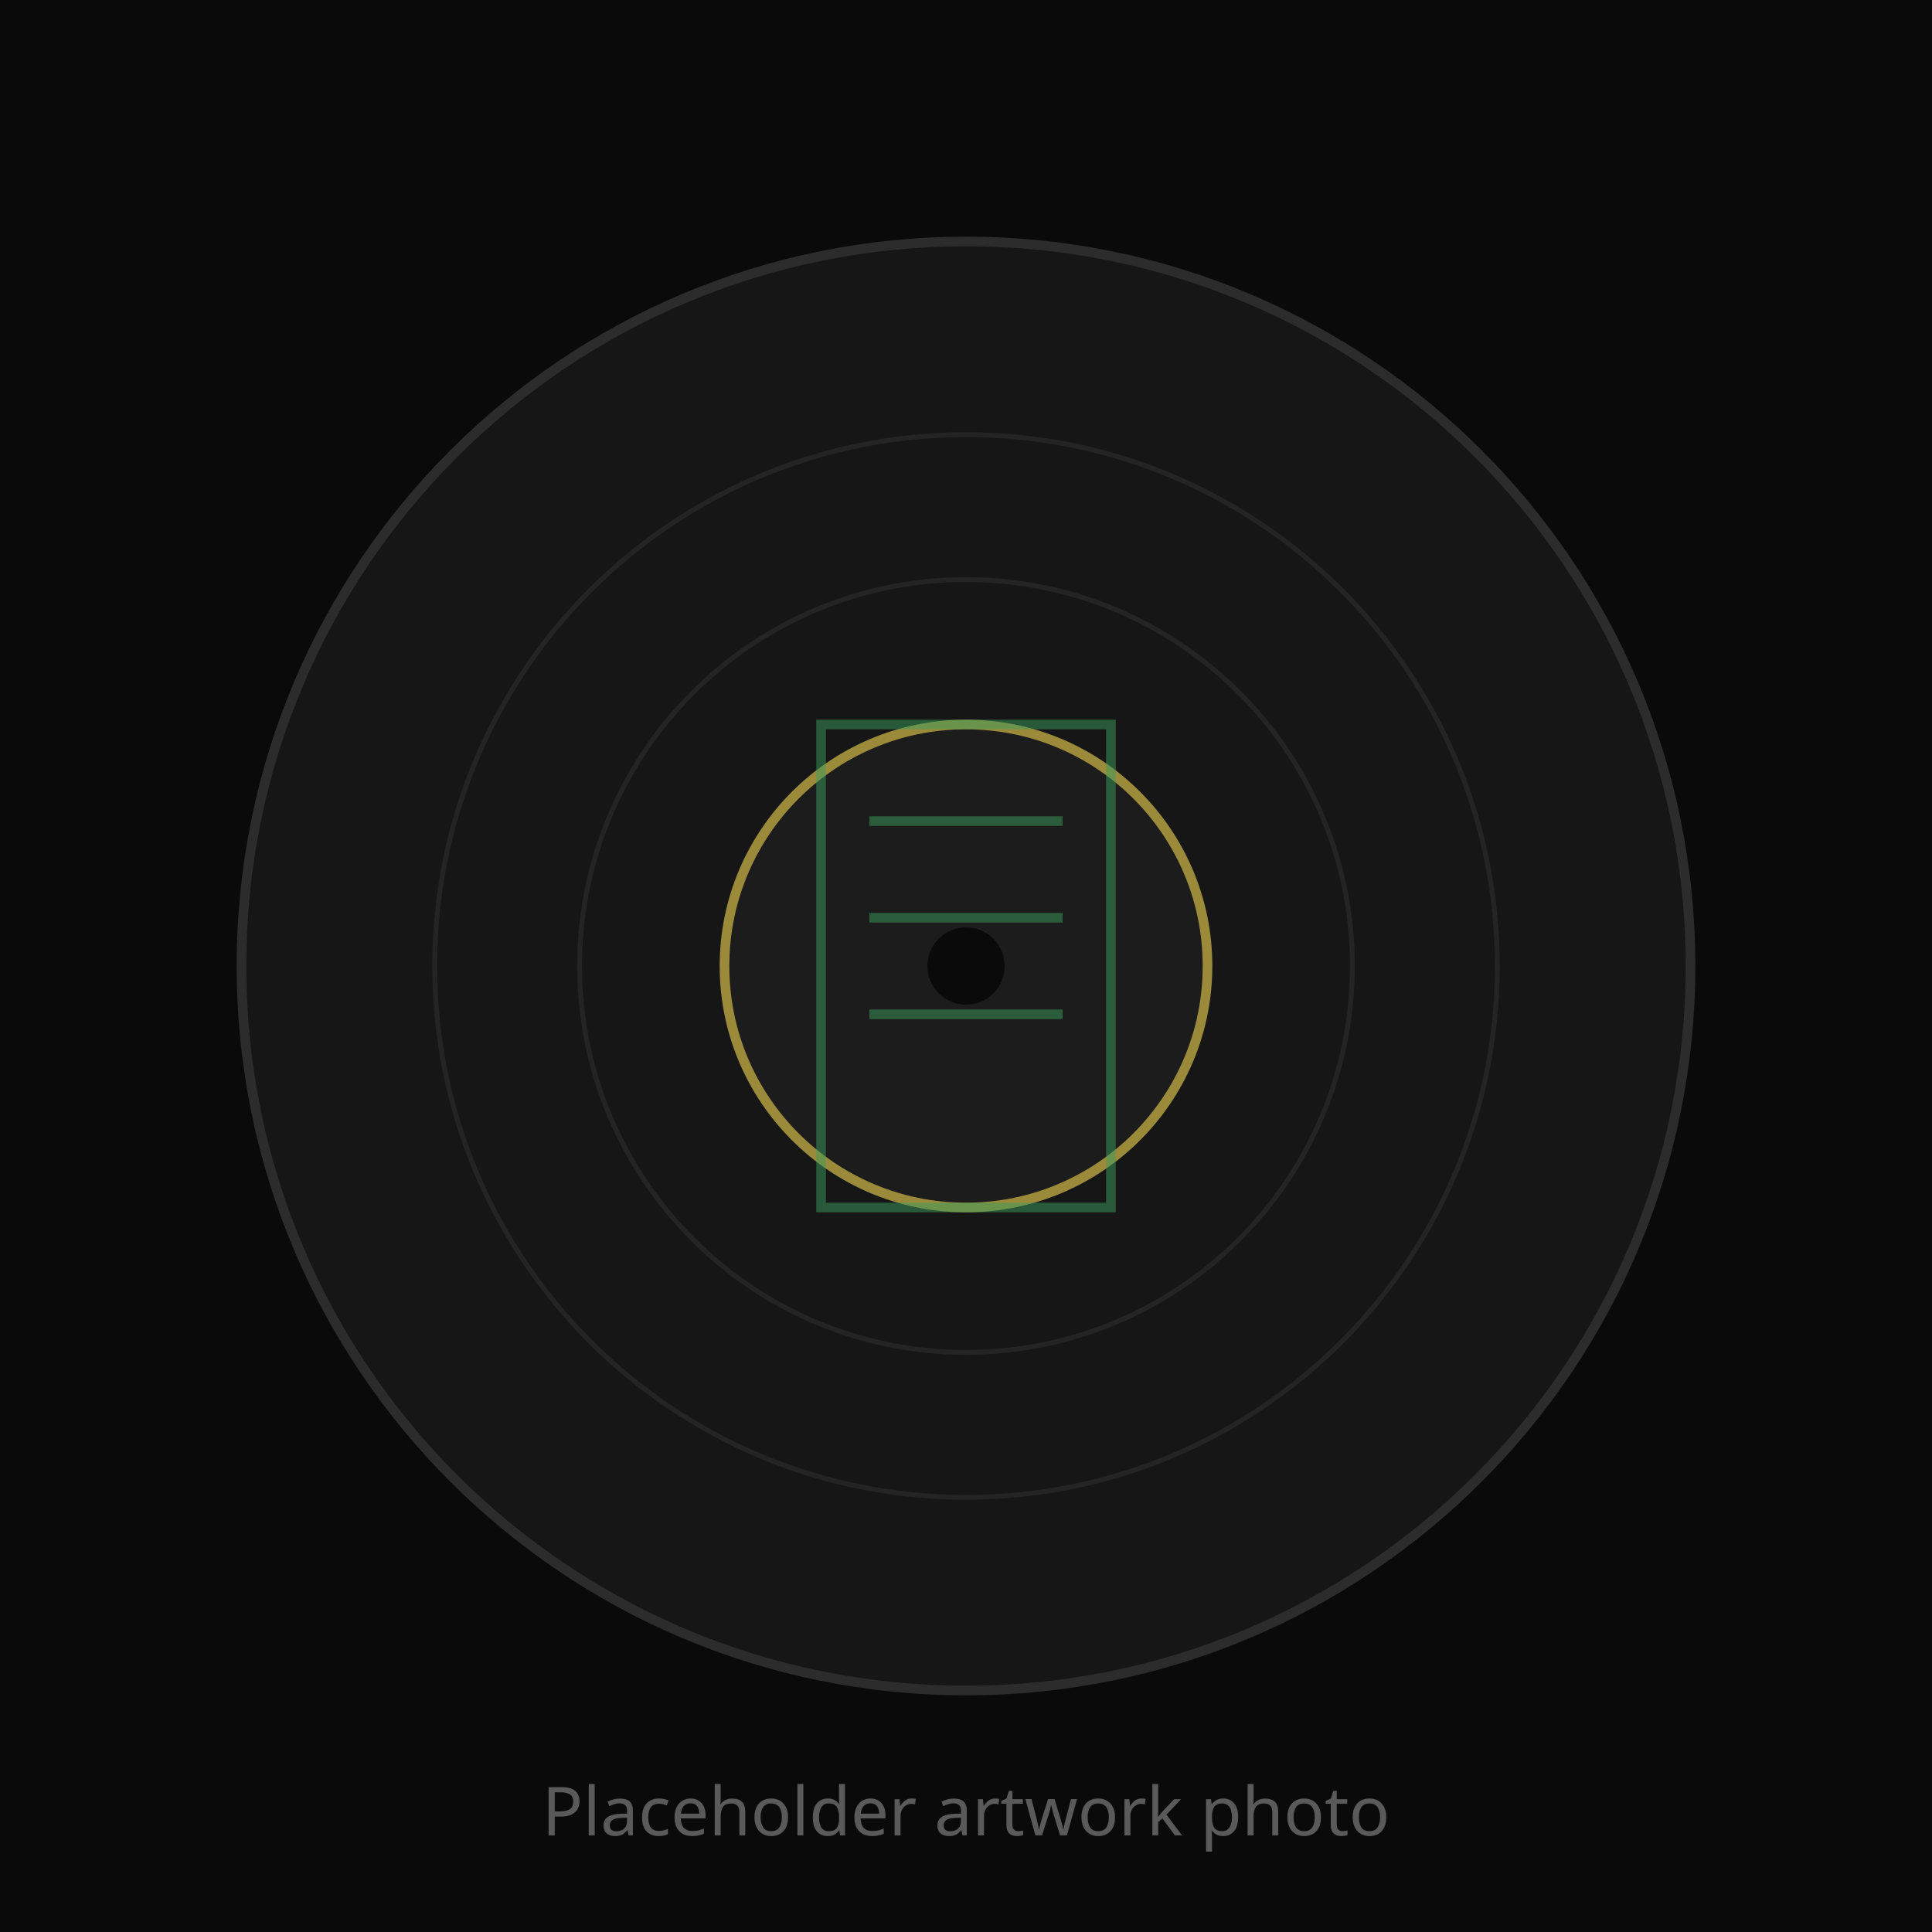
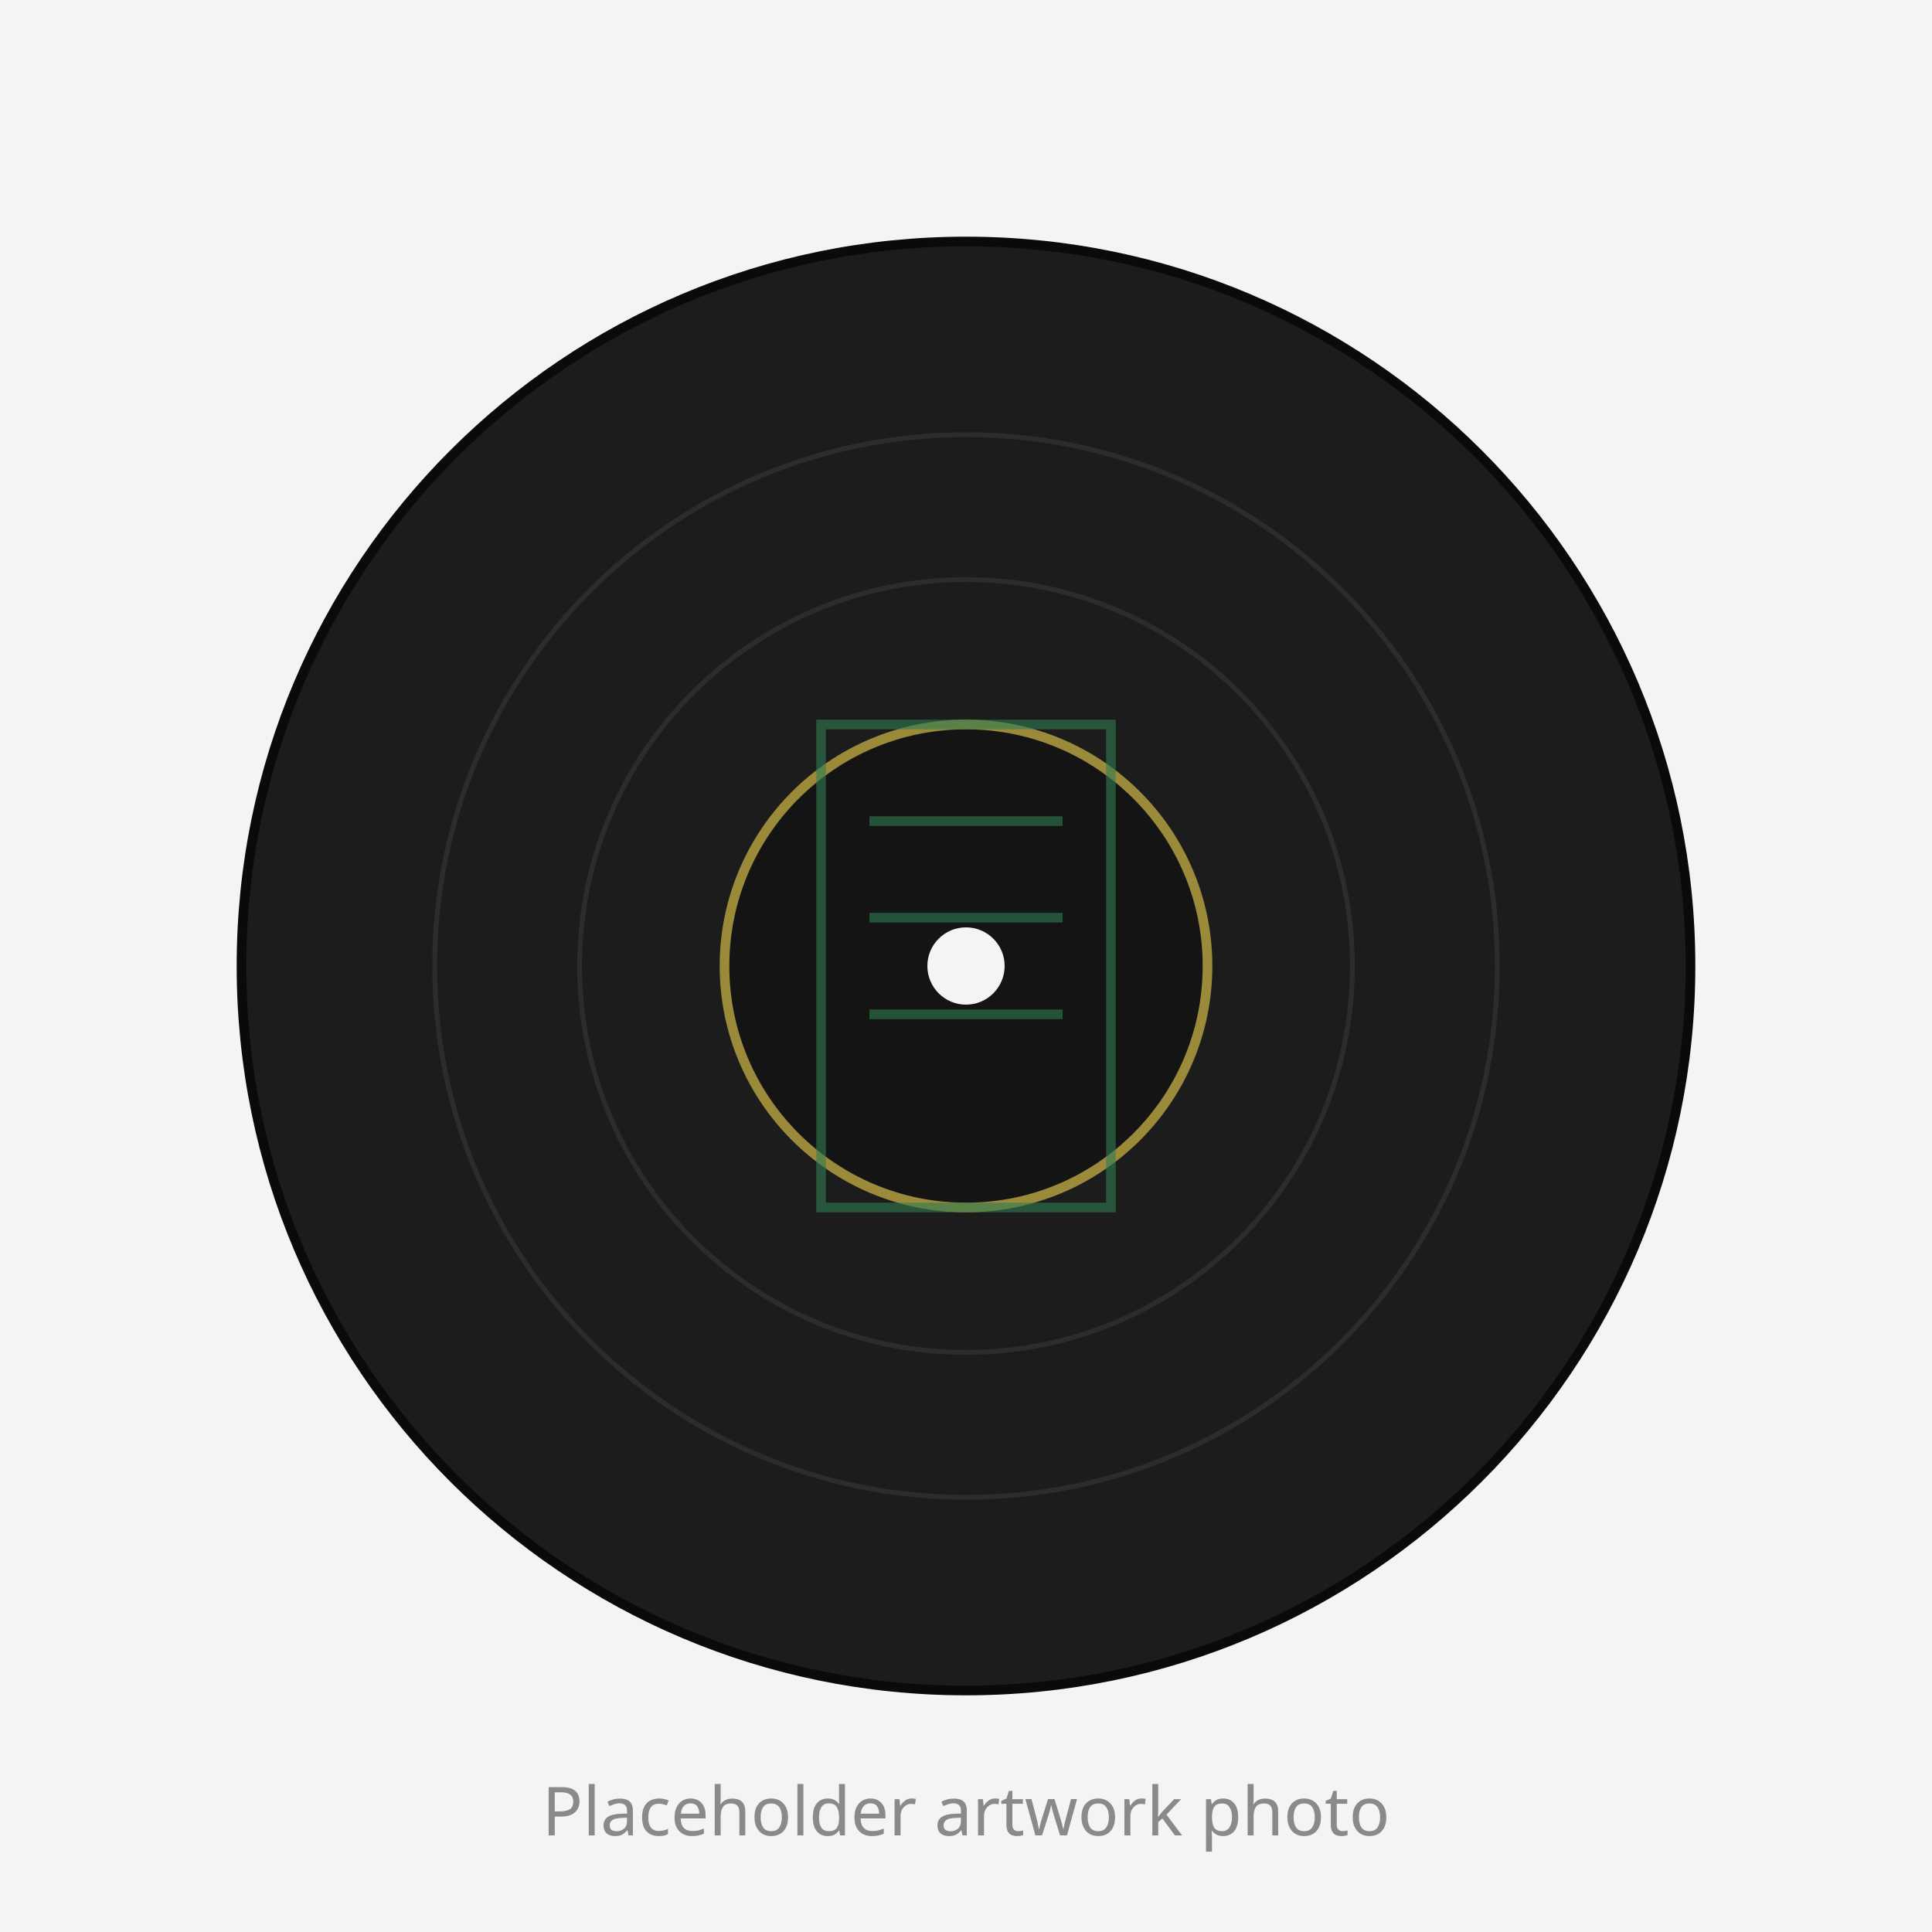
<svg xmlns="http://www.w3.org/2000/svg" viewBox="0 0 400 400">
-   <rect width="400" height="400" fill="#0a0a0a" />
-   <circle cx="200" cy="200" r="150" fill="#161616" stroke="#2c2c2c" stroke-width="2" />
-   <circle cx="200" cy="200" r="110" fill="none" stroke="#242424" stroke-width="1" />
-   <circle cx="200" cy="200" r="80" fill="none" stroke="#242424" stroke-width="1" />
-   <circle cx="200" cy="200" r="50" fill="#1c1c1c" stroke="#9b8a3a" stroke-width="2" />
-   <circle cx="200" cy="200" r="8" fill="#0a0a0a" />
-   <path d="M170 150 L230 150 L230 250 L170 250 Z M180 170 L220 170 M180 190 L220 190 M180 210 L220 210" fill="none" stroke="#3a9b5c" stroke-width="2" opacity="0.5" />
-   <text x="200" y="380" text-anchor="middle" fill="#5a5a5a" font-family="sans-serif" font-size="14">Placeholder artwork photo</text>
+   <rect width="400" height="400" fill="#f4f4f4" />
+   <circle cx="200" cy="200" r="150" fill="#1c1c1c" stroke="#0a0a0a" stroke-width="2" />
+   <circle cx="200" cy="200" r="110" fill="none" stroke="#2c2c2c" stroke-width="1" />
+   <circle cx="200" cy="200" r="80" fill="none" stroke="#2c2c2c" stroke-width="1" />
+   <circle cx="200" cy="200" r="50" fill="#141414" stroke="#9b8a3a" stroke-width="2" />
+   <circle cx="200" cy="200" r="8" fill="#f4f4f4" />
+   <path d="M170 150 L230 150 L230 250 L170 250 Z M180 170 L220 170 M180 190 L220 190 M180 210 L220 210" fill="none" stroke="#2f7d52" stroke-width="2" opacity="0.6" />
+   <text x="200" y="380" text-anchor="middle" fill="#8a8a8a" font-family="sans-serif" font-size="14">Placeholder artwork photo</text>
</svg>
